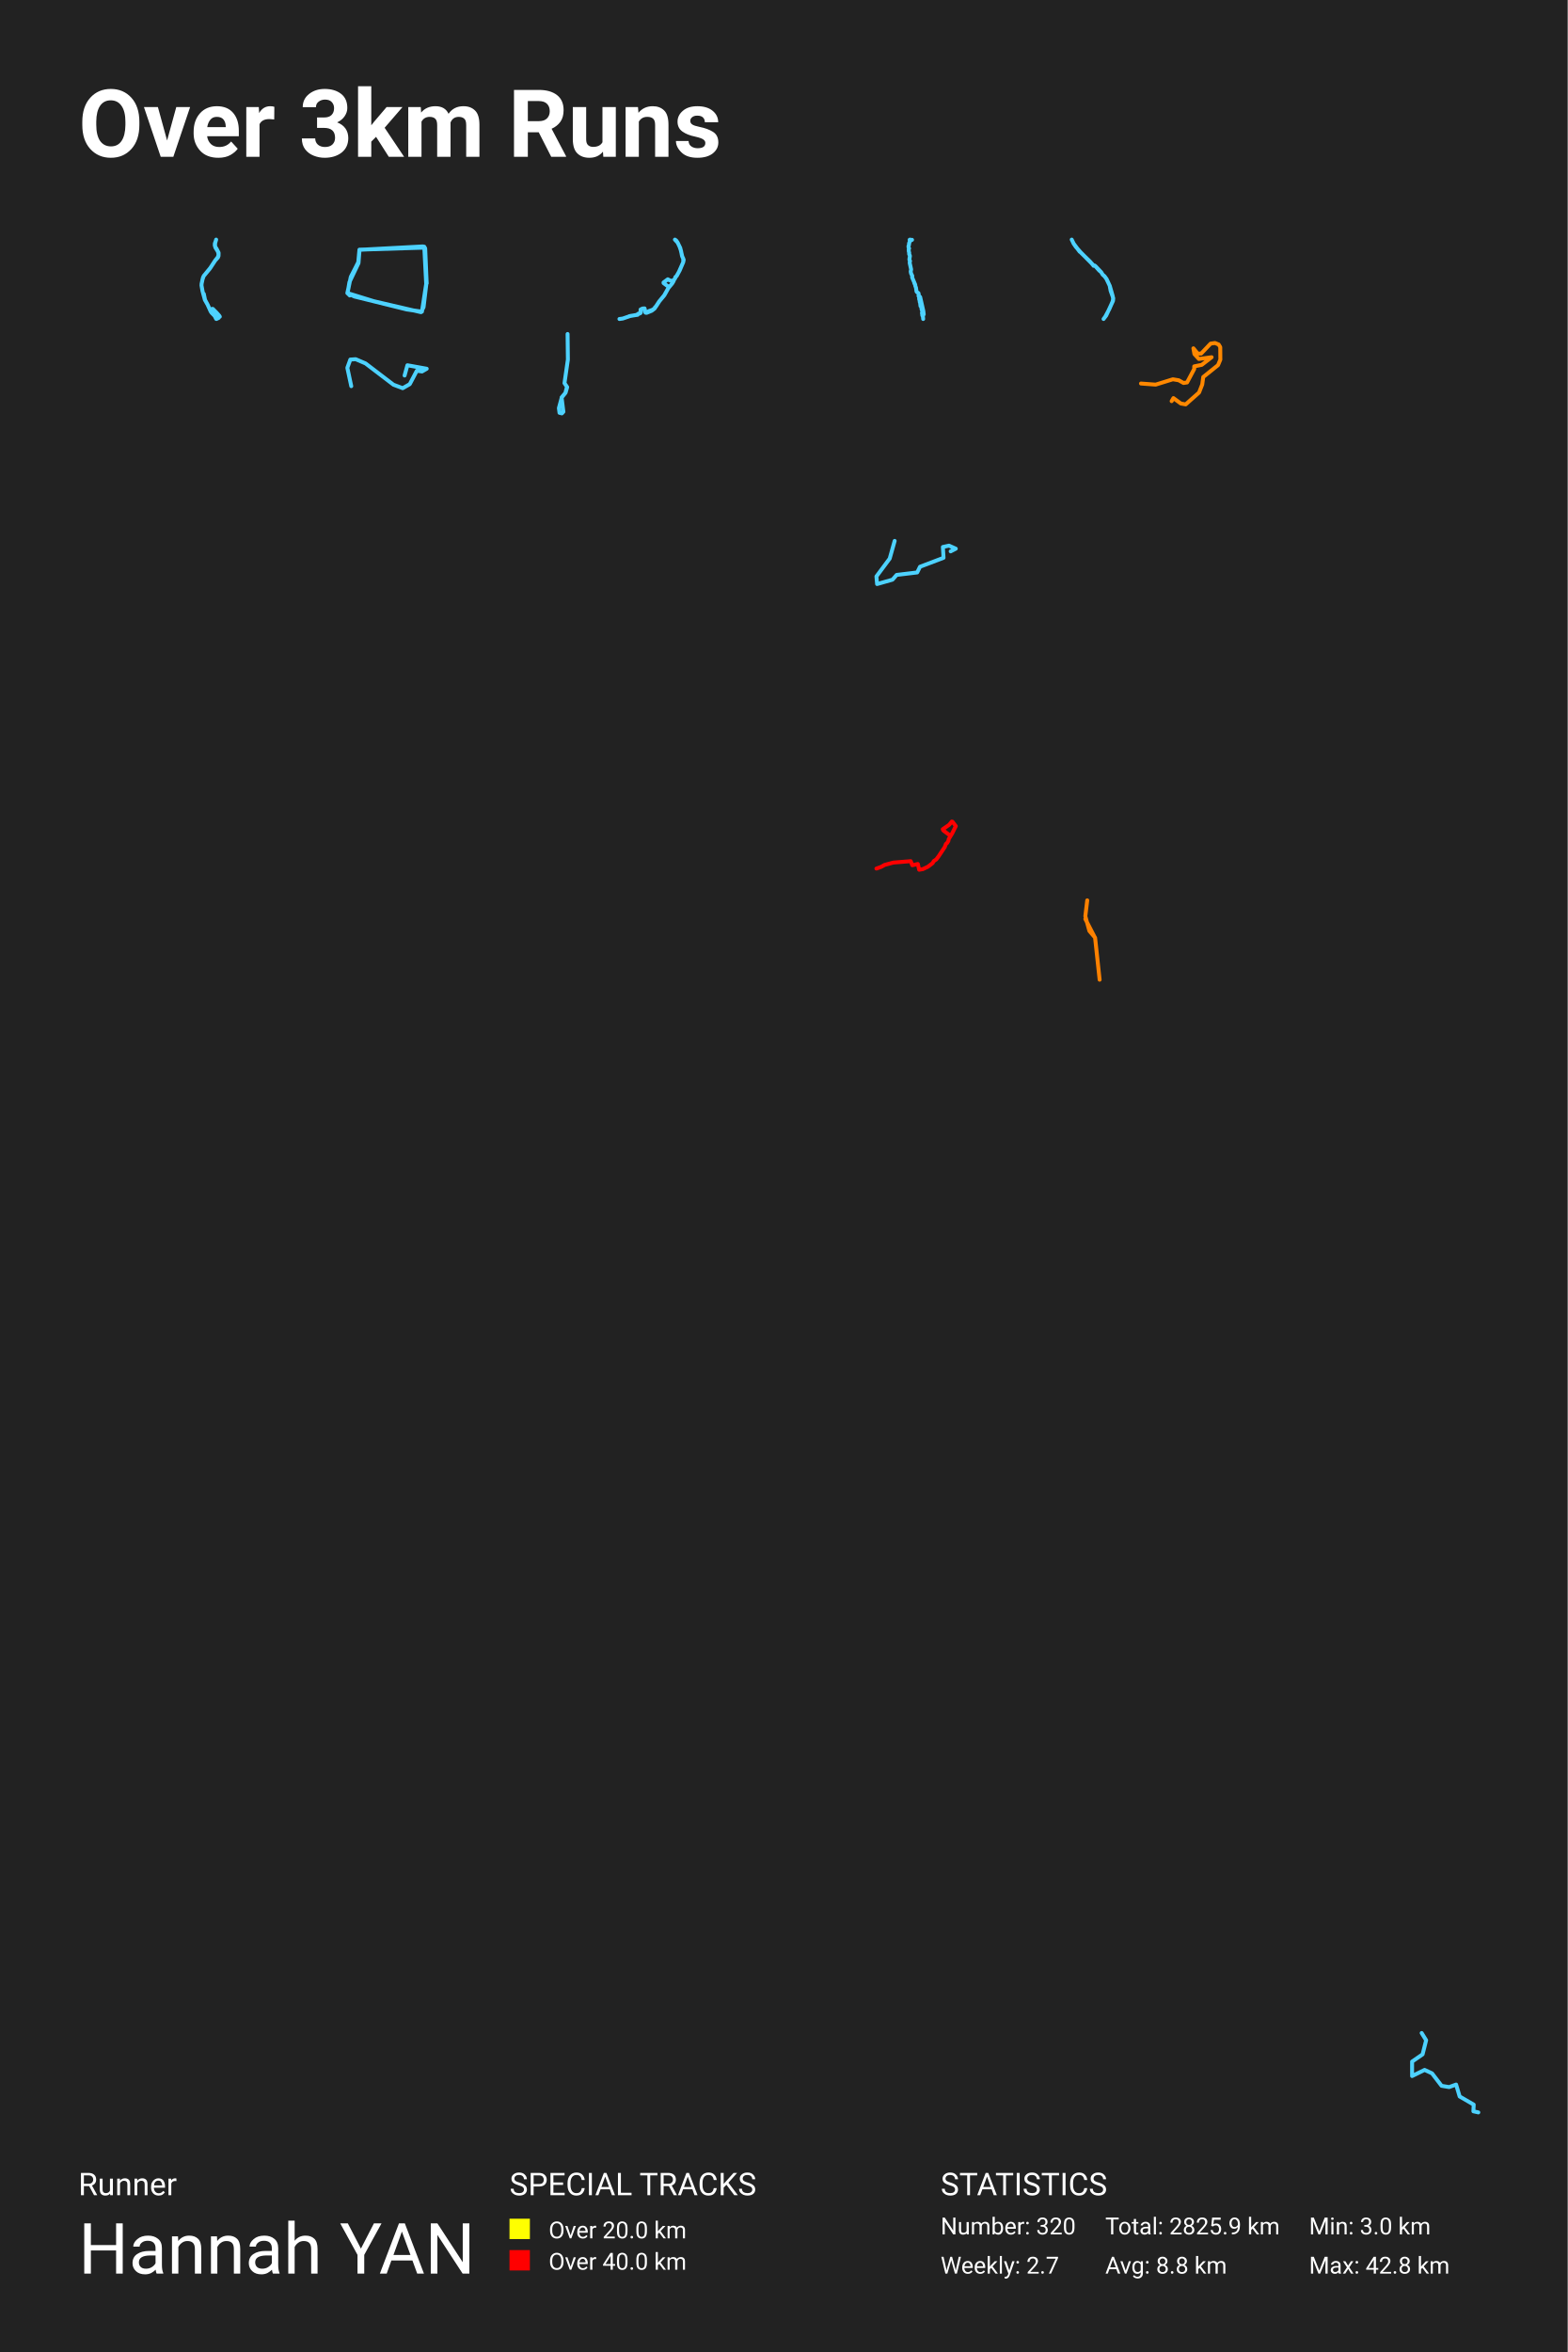
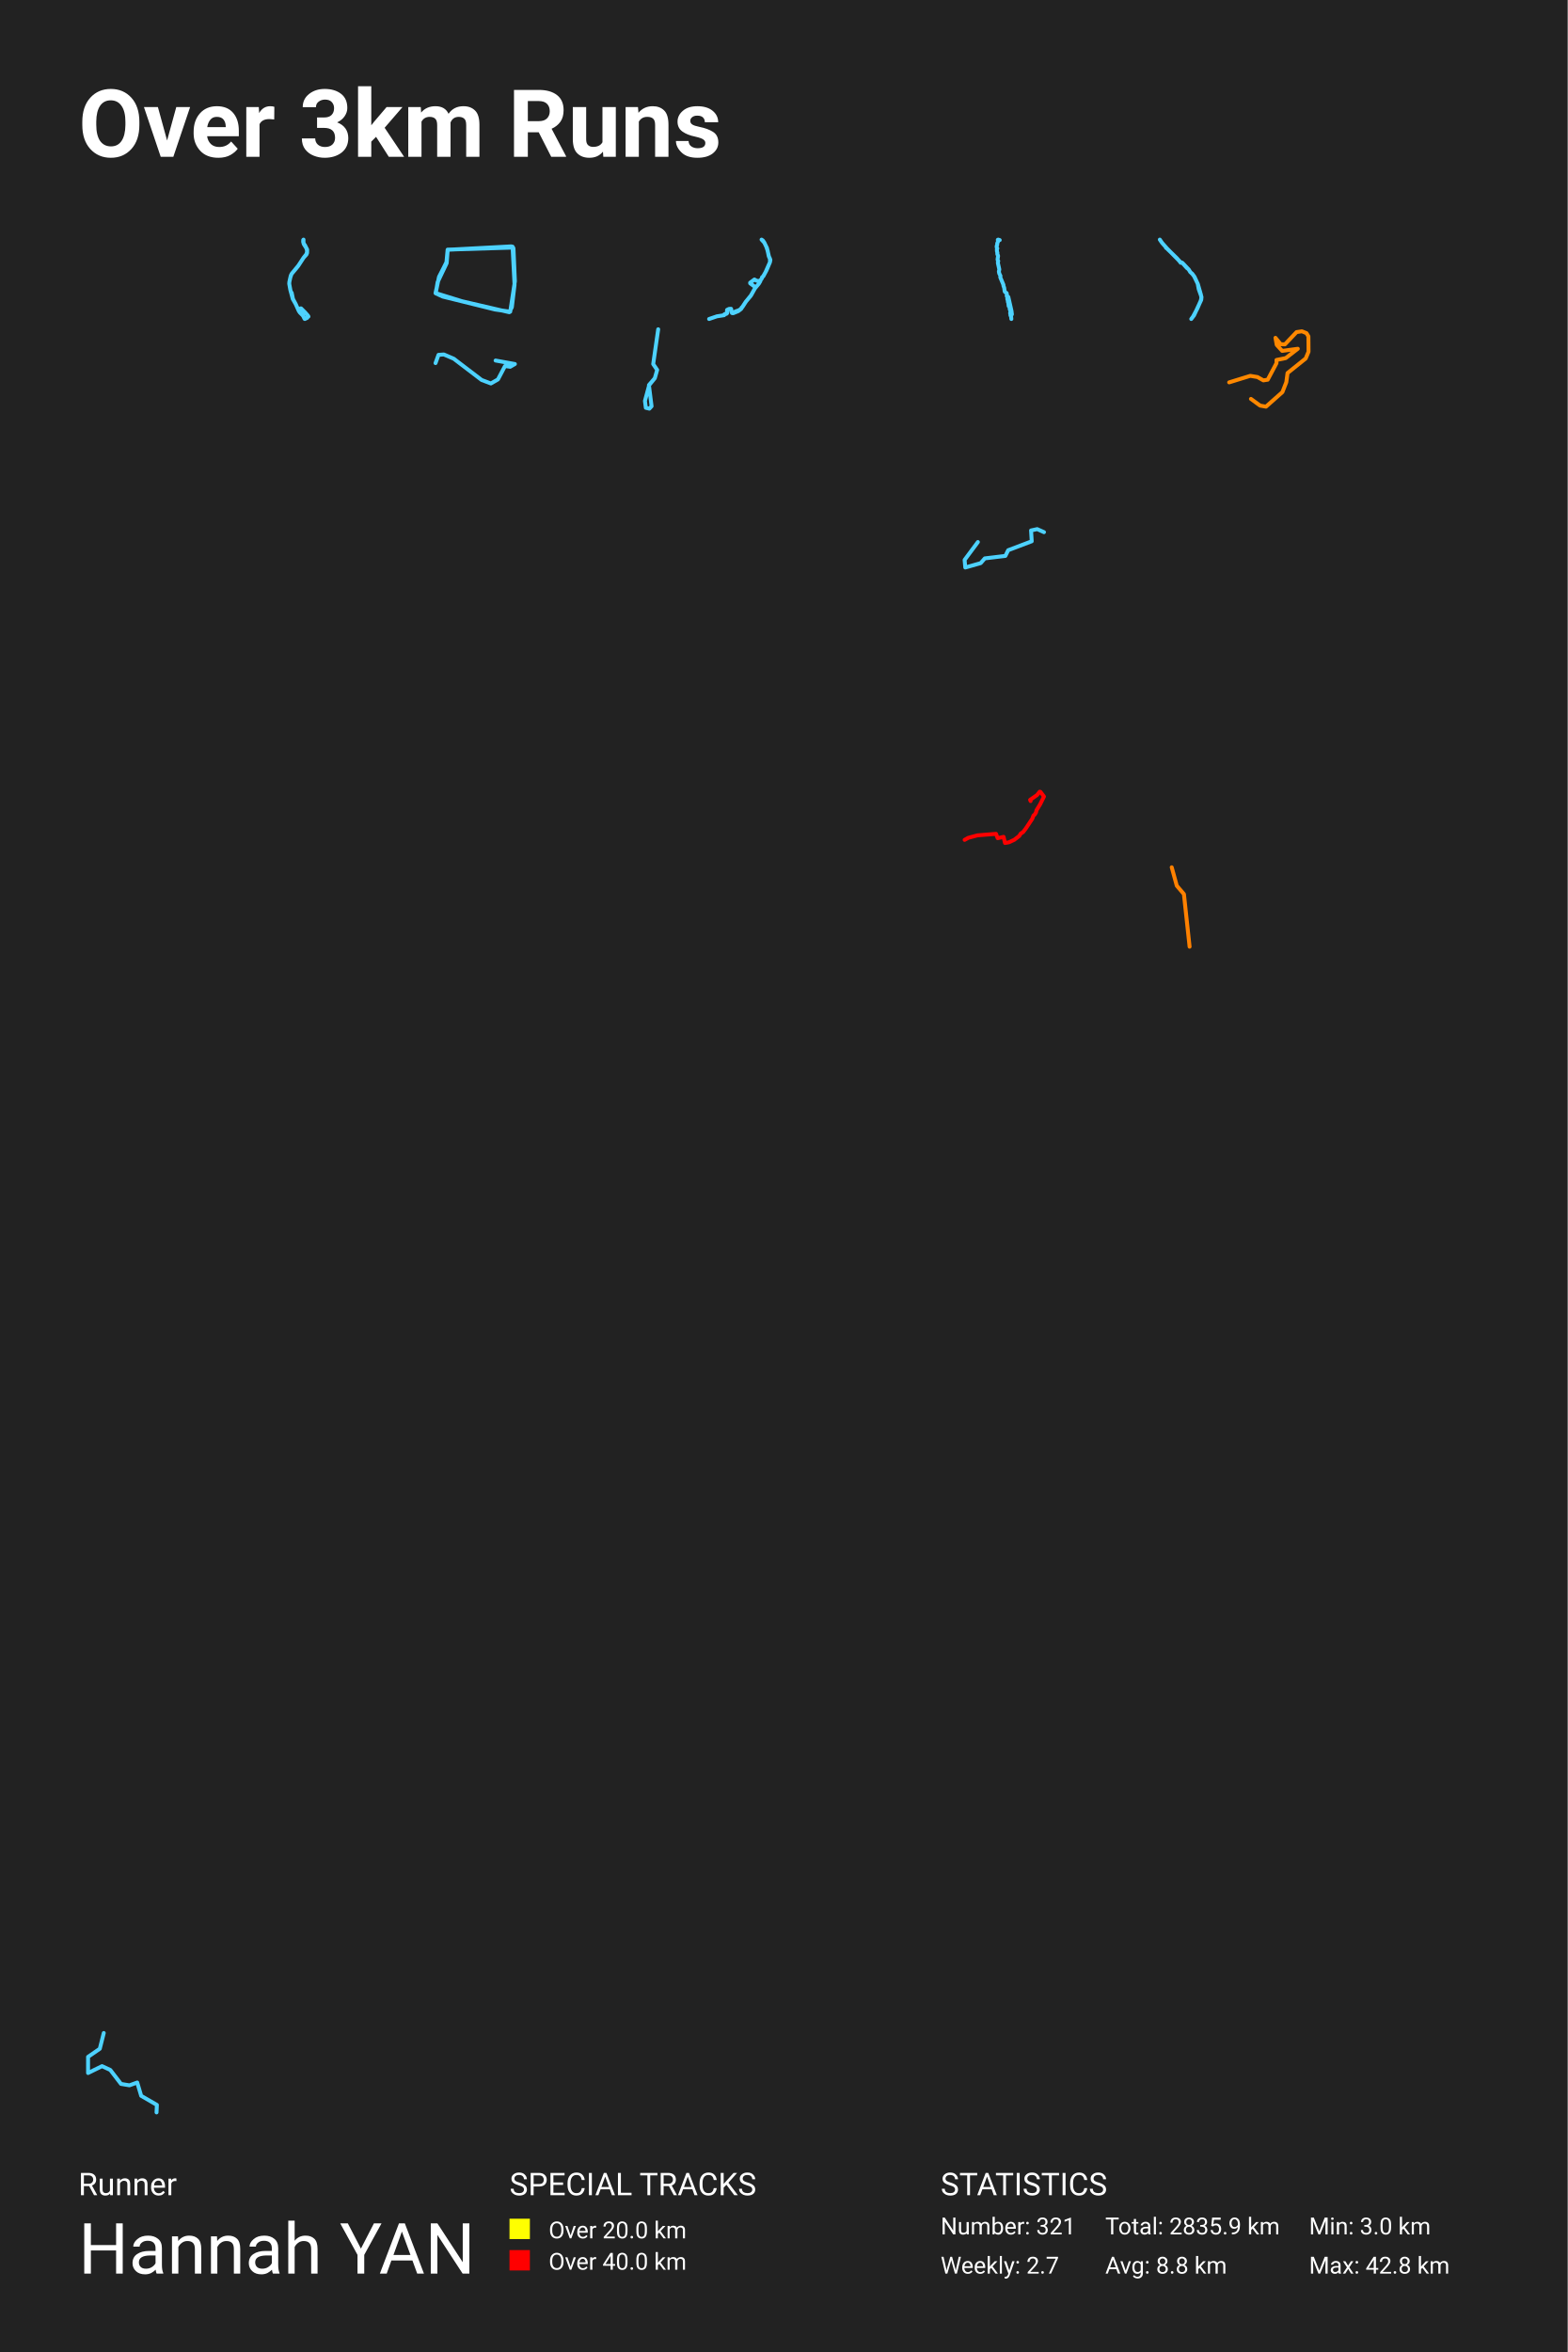
<svg xmlns="http://www.w3.org/2000/svg" baseProfile="full" height="300mm" version="1.1" viewBox="0,0,200,300" width="200mm">
  <defs />
  <rect fill="#222222" height="300" width="200" x="0" y="0" />
  <text fill="#FFFFFF" style="font-size:12px; font-family:-apple-system, BlinkMacSystemFont, 'Segoe UI', Roboto, 'Helvetica Neue', Arial, sans-serif; font-weight:bold;" x="10" y="20">Over 3km Runs</text>
  <text fill="#FFFFFF" style="font-size:4px; font-family:-apple-system, BlinkMacSystemFont, 'Segoe UI', Roboto, 'Helvetica Neue', Arial, sans-serif;" x="10" y="280">Runner</text>
  <text fill="#FFFFFF" style="font-size:9px; font-family:-apple-system, BlinkMacSystemFont, 'Segoe UI', Roboto, 'Helvetica Neue', Arial, sans-serif;" x="10" y="290">Hannah YAN</text>
  <text fill="#FFFFFF" style="font-size:4px; font-family:-apple-system, BlinkMacSystemFont, 'Segoe UI', Roboto, 'Helvetica Neue', Arial, sans-serif;" x="65" y="280">SPECIAL TRACKS</text>
  <rect fill="yellow" height="2.6" width="2.6" x="65" y="283" />
  <text fill="#FFFFFF" style="font-size:3px; font-family:-apple-system, BlinkMacSystemFont, 'Segoe UI', Roboto, 'Helvetica Neue', Arial, sans-serif;" x="70" y="285.5">Over 20.0 km</text>
  <rect fill="red" height="2.6" width="2.6" x="65" y="287" />
  <text fill="#FFFFFF" style="font-size:3px; font-family:-apple-system, BlinkMacSystemFont, 'Segoe UI', Roboto, 'Helvetica Neue', Arial, sans-serif;" x="70" y="289.5">Over 40.0 km</text>
  <text fill="#FFFFFF" style="font-size:4px; font-family:-apple-system, BlinkMacSystemFont, 'Segoe UI', Roboto, 'Helvetica Neue', Arial, sans-serif;" x="120" y="280">STATISTICS</text>
-   <text fill="#FFFFFF" style="font-size:3px; font-family:-apple-system, BlinkMacSystemFont, 'Segoe UI', Roboto, 'Helvetica Neue', Arial, sans-serif;" x="120" y="285">Number: 320</text>
+   <text fill="#FFFFFF" style="font-size:3px; font-family:-apple-system, BlinkMacSystemFont, 'Segoe UI', Roboto, 'Helvetica Neue', Arial, sans-serif;" x="120" y="285">Number: 321</text>
  <text fill="#FFFFFF" style="font-size:3px; font-family:-apple-system, BlinkMacSystemFont, 'Segoe UI', Roboto, 'Helvetica Neue', Arial, sans-serif;" x="120" y="290">Weekly: 2.7</text>
-   <text fill="#FFFFFF" style="font-size:3px; font-family:-apple-system, BlinkMacSystemFont, 'Segoe UI', Roboto, 'Helvetica Neue', Arial, sans-serif;" x="141" y="285">Total: 2825.9 km</text>
+   <text fill="#FFFFFF" style="font-size:3px; font-family:-apple-system, BlinkMacSystemFont, 'Segoe UI', Roboto, 'Helvetica Neue', Arial, sans-serif;" x="141" y="285">Total: 2835.9 km</text>
  <text fill="#FFFFFF" style="font-size:3px; font-family:-apple-system, BlinkMacSystemFont, 'Segoe UI', Roboto, 'Helvetica Neue', Arial, sans-serif;" x="141" y="290">Avg: 8.8 km</text>
  <text fill="#FFFFFF" style="font-size:3px; font-family:-apple-system, BlinkMacSystemFont, 'Segoe UI', Roboto, 'Helvetica Neue', Arial, sans-serif;" x="167" y="285">Min: 3.0 km</text>
  <text fill="#FFFFFF" style="font-size:3px; font-family:-apple-system, BlinkMacSystemFont, 'Segoe UI', Roboto, 'Helvetica Neue', Arial, sans-serif;" x="167" y="290">Max: 42.8 km</text>
-   <polyline fill="none" opacity="1" points="27.576,30.562 27.443,31.025 27.437,31.351 27.516,31.592 27.598,31.671 27.89,32.24 27.879,32.65 27.798,32.846 27.461,33.218 26.77,34.266 25.987,35.212 25.846,35.605 25.724,36.17 25.705,36.399 25.832,37.114 25.92,37.447 26.003,37.485 26.16,38.248 26.482,38.851 26.878,39.723 26.992,39.897 27.386,40.294 27.576,40.676 27.61,40.688 27.9,40.545 27.892,40.471 28.045,40.39 27.967,40.261 27.616,39.868 27.147,39.399 27.07,39.396 26.847,39.592 26.88,39.725 27.039,39.937 26.876,39.727 26.503,38.889 26.136,38.248 25.848,37.18 25.707,36.413 25.718,36.196 25.846,35.603 25.905,35.381 26.005,35.179 26.835,34.173 27.449,33.229 27.784,32.81 27.863,32.581 27.877,32.379 27.8,32.088 27.478,31.571 27.4,31.294 27.408,31.065 27.518,30.748" stroke="#4dd2ff" stroke-dasharray="none" stroke-linecap="round" stroke-linejoin="round" stroke-width="0.5" />
-   <polyline fill="none" opacity="1" points="54.438,36.145 54.2,31.586 45.854,31.846 45.706,33.441 44.742,35.365 44.327,37.41 45.232,37.826 51.888,39.473 53.83,39.751 54.423,35.868 54.245,31.69 53.963,31.43 45.869,31.863 45.75,33.372 44.772,35.278 44.312,37.376 47.678,38.416 53.711,39.82 54.037,39.179 54.378,36.336 54.126,31.465 45.869,31.863 45.736,33.562 44.579,35.989 44.342,37.393 44.624,37.688" stroke="#4dd2ff" stroke-dasharray="none" stroke-linecap="round" stroke-linejoin="round" stroke-width="0.5" />
-   <polyline fill="none" opacity="1" points="80.277,40.33 81.366,40.136 81.377,40.043 81.658,39.975 81.73,39.901 81.769,39.795 81.719,39.485 82.008,39.363 82.234,39.34 82.342,39.875 82.48,39.908 83.144,39.637 83.5,39.366 84.104,38.441 84.716,37.709 85.262,36.742 85.231,36.533 84.658,36.111 84.65,36.03 85.198,35.624 85.402,35.743 85.791,35.869 85.885,35.737 85.998,35.679 86.13,35.501 86.163,35.34 86.309,35.211 86.607,34.692 87.167,33.429 87.225,33.132 87.004,32.623 86.877,31.971 86.698,31.459 86.458,30.953 86.103,30.562 86.262,30.669 86.425,30.895 86.786,31.63 87.056,32.781 87.158,32.942 87.172,33.416 86.723,34.47 86.326,35.208 86.158,35.363 86.149,35.469 85.97,35.708 85.943,35.843 85.752,36.162 85.264,36.749 84.782,37.613 84.12,38.425 83.682,39.105 83.566,39.189 83.525,39.324 83.199,39.534 82.797,39.672 82.45,39.866 82.325,39.824 82.221,39.337 81.973,39.353 81.724,39.476 81.713,39.891 81.653,39.959 81.451,40.001 81.349,40.152 80.437,40.294 79.444,40.633 79.025,40.688" stroke="#4dd2ff" stroke-dasharray="none" stroke-linecap="round" stroke-linejoin="round" stroke-width="0.5" />
-   <polyline fill="none" opacity="1" points="116.355,30.589 116.292,30.622 116.1,30.562 116.047,30.584 116.08,30.802 115.964,31.058 115.978,31.214 115.905,31.371 115.905,31.541 115.982,31.684 115.926,31.802 115.946,32.094 115.999,32.245 115.978,32.397 116.086,32.627 116.017,33.089 116.047,33.217 116.1,33.286 116.057,33.466 116.065,33.582 116.24,34.371 116.183,34.632 116.23,34.873 116.388,35.203 116.357,35.359 116.771,36.342 116.758,36.428 116.854,36.684 116.929,37.186 116.994,37.266 117.168,37.38 117.218,37.655 117.178,37.731 117.358,37.845 117.35,37.904 117.255,37.989 117.267,38.162 117.328,38.347 117.336,38.513 117.383,38.607 117.433,39.043 117.535,39.138 117.569,39.43 117.672,39.749 117.618,39.934 117.666,40.045 117.65,40.166 117.685,40.29 117.737,40.335 117.776,40.688 117.733,40.285 117.845,40.088 117.796,39.671 117.391,37.885 117.176,37.738 117.216,37.653 117.182,37.416 116.965,37.24 116.923,37.172 116.86,36.702 116.758,36.432 116.767,36.347 116.649,36.122" stroke="#4dd2ff" stroke-dasharray="none" stroke-linecap="round" stroke-linejoin="round" stroke-width="0.5" />
-   <polyline fill="none" opacity="1" points="136.725,30.562 136.993,31.106 137.268,31.505 137.976,32.303 139.069,33.366 139.523,33.898 139.628,33.858 139.748,33.939 140.506,34.744 140.664,35.014 140.932,35.265 141.147,35.557 141.583,36.462 141.962,37.784 142.009,38.157 141.937,38.471 141.52,39.428 141.011,40.385 140.787,40.688 141.125,40.244 141.991,38.379 142.025,38.032 141.69,37.09 141.567,36.436 141.176,35.59 140.907,35.225 140.695,35.047 140.455,34.678 140.256,34.526 139.71,33.917 139.625,33.876 139.514,33.906 139.359,33.684 137.893,32.206 137.739,32.099 136.946,31.035" stroke="#4dd2ff" stroke-dasharray="none" stroke-linecap="round" stroke-linejoin="round" stroke-width="0.5" />
-   <polyline fill="none" opacity="1" points="44.813,49.256 44.312,46.915 44.693,45.862 45.373,45.815 46.634,46.354 50.195,49.069 51.376,49.514 52.276,48.999 53.177,47.29 53.837,47.384 54.438,47.033 51.976,46.588 51.616,47.899" stroke="#4dd2ff" stroke-dasharray="none" stroke-linecap="round" stroke-linejoin="round" stroke-width="0.5" />
-   <polyline fill="none" opacity="1" points="72.41,42.602 72.449,45.863 72.015,48.871 72.359,49.377 72.155,50.092 71.671,50.687 71.301,52.057 71.378,52.653 71.684,52.727 71.875,52.519 71.646,50.687 72.13,50.121 72.321,49.377" stroke="#4dd2ff" stroke-dasharray="none" stroke-linecap="round" stroke-linejoin="round" stroke-width="0.5" />
-   <polyline fill="none" opacity="1" points="149.475,51.165 149.7,50.777 150.649,51.47 151.265,51.581 152.972,50.07 153.376,49.044 153.506,48.087 155.391,46.576 155.688,45.869 155.676,44.275 155.474,43.942 155,43.748 154.443,43.831 153.233,45.106 152.795,45.093 152.249,44.427 152.38,45.162 152.949,45.786 154.573,45.564 153.316,46.535 152.356,46.729 152.356,47.061 151.443,48.781 150.993,48.85 150.376,48.503 149.629,48.379 147.436,49.058 145.562,48.919" stroke="#ff8800" stroke-dasharray="none" stroke-linecap="round" stroke-linejoin="round" stroke-width="0.5" />
-   <polyline fill="none" opacity="1" points="121.282,70.325 121.938,69.986 121.071,69.598 120.289,69.768 120.373,71.15 117.372,72.289 117.012,73.016 114.391,73.331 113.863,73.937 111.897,74.495 111.812,73.525 113.504,71.247 114.138,68.992" stroke="#4dd2ff" stroke-dasharray="none" stroke-linecap="round" stroke-linejoin="round" stroke-width="0.5" />
-   <polyline fill="none" opacity="1" points="121.053,106.456 120.333,105.915 120.274,105.77 121.097,105.199 121.427,104.787 121.515,104.812 121.938,105.37 121.471,106.31 121.038,107.019 120.987,107.268 120.821,107.538 120.682,107.637 120.528,108.044 119.753,109.212 119.441,109.624 119.14,109.821 118.979,110.092 118.376,110.555 117.734,110.856 117.264,110.937 117.092,110.203 116.387,110.362 116.185,109.843 113.967,110.023 112.862,110.319 112.422,110.564 111.812,110.787" stroke="red" stroke-dasharray="none" stroke-linecap="round" stroke-linejoin="round" stroke-width="0.5" />
-   <polyline fill="none" opacity="1" points="138.463,117.219 139.709,119.635 140.287,124.964 139.709,119.599 138.98,118.747 138.463,116.864 138.706,114.839" stroke="#ff8100" stroke-dasharray="none" stroke-linecap="round" stroke-linejoin="round" stroke-width="0.5" />
-   <polyline fill="none" opacity="1" points="181.371,259.312 181.942,260.235 181.489,262.034 180.15,262.957 180.15,264.802 181.745,264.018 182.691,264.456 183.912,266.047 184.877,266.209 185.764,265.886 186.217,267.408 188.009,268.446 187.97,269.299 188.6,269.438" stroke="#4dd2ff" stroke-dasharray="none" stroke-linecap="round" stroke-linejoin="round" stroke-width="0.5" />
+   <polyline fill="none" opacity="1" points="38.72,30.562 38.714,30.905 38.797,31.157 38.883,31.239 39.188,31.836 39.177,32.266 39.092,32.47 38.739,32.86 38.015,33.959 37.194,34.95 37.047,35.362 36.919,35.954 36.899,36.194 37.032,36.943 37.124,37.292 37.211,37.332 37.376,38.131 37.714,38.763 38.128,39.676 38.248,39.859 38.66,40.276 38.859,40.675 38.895,40.688 39.199,40.538 39.19,40.46 39.351,40.375 39.269,40.241 38.902,39.829 38.41,39.337 38.329,39.334 38.096,39.539 38.13,39.679 38.297,39.901 38.126,39.681 37.735,38.803 37.35,38.131 37.049,37.013 36.902,36.209 36.912,35.981 37.047,35.36 37.109,35.127 37.214,34.915 38.083,33.861 38.727,32.873 39.077,32.433 39.16,32.193 39.175,31.981 39.094,31.676 38.756,31.134 38.675,30.845 38.684,30.605" stroke="#4dd2ff" stroke-dasharray="none" stroke-linecap="round" stroke-linejoin="round" stroke-width="0.5" />
+   <polyline fill="none" opacity="1" points="65.465,31.58 57.106,31.841 56.958,33.438 55.993,35.365 55.577,37.413 56.483,37.83 63.149,39.479 65.094,39.757 65.688,35.868 65.509,31.684 65.227,31.424 57.121,31.858 57.003,33.368 56.023,35.278 55.562,37.378 58.933,38.42 64.975,39.826 65.302,39.184 65.643,36.337 65.391,31.459 57.121,31.858 56.988,33.559 55.83,35.99 55.592,37.396" stroke="#4dd2ff" stroke-dasharray="none" stroke-linecap="round" stroke-linejoin="round" stroke-width="0.5" />
+   <polyline fill="none" opacity="1" points="92.396,40.188 92.407,40.094 92.69,40.026 92.762,39.952 92.801,39.845 92.751,39.534 93.042,39.411 93.269,39.388 93.377,39.926 93.516,39.958 94.184,39.686 94.541,39.414 95.148,38.484 95.764,37.748 96.313,36.776 96.282,36.565 95.706,36.141 95.697,36.06 96.249,35.651 96.454,35.771 96.845,35.898 96.939,35.765 97.053,35.706 97.186,35.528 97.219,35.366 97.366,35.236 97.665,34.715 98.228,33.444 98.286,33.146 98.065,32.634 97.937,31.979 97.757,31.464 97.516,30.955 97.158,30.562 97.319,30.669 97.482,30.896 97.846,31.635 98.117,32.793 98.22,32.955 98.234,33.431 97.782,34.491 97.383,35.233 97.214,35.389 97.205,35.496 97.025,35.736 96.997,35.872 96.806,36.193 96.315,36.782 95.83,37.651 95.165,38.468 94.724,39.151 94.608,39.236 94.566,39.372 94.239,39.582 93.834,39.722 93.485,39.916 93.36,39.874 93.255,39.385 93.006,39.401 92.756,39.524 92.745,39.942 92.684,40.01 92.482,40.052 92.379,40.205 91.462,40.347 90.464,40.688" stroke="#4dd2ff" stroke-dasharray="none" stroke-linecap="round" stroke-linejoin="round" stroke-width="0.5" />
+   <polyline fill="none" opacity="1" points="127.542,30.622 127.35,30.562 127.297,30.584 127.33,30.802 127.214,31.058 127.228,31.214 127.155,31.371 127.155,31.541 127.232,31.684 127.176,31.802 127.196,32.094 127.249,32.245 127.228,32.397 127.336,32.627 127.267,33.089 127.297,33.217 127.35,33.286 127.307,33.466 127.315,33.582 127.49,34.371 127.433,34.632 127.48,34.873 127.638,35.203 127.607,35.359 128.021,36.342 128.008,36.428 128.104,36.684 128.179,37.186 128.244,37.266 128.418,37.38 128.468,37.655 128.428,37.731 128.608,37.845 128.6,37.904 128.505,37.989 128.517,38.162 128.578,38.347 128.586,38.513 128.633,38.607 128.683,39.043 128.785,39.138 128.819,39.43 128.922,39.749 128.868,39.934 128.916,40.045 128.9,40.166 128.935,40.29 128.987,40.335 129.026,40.688 128.983,40.285 129.095,40.088 129.046,39.671 128.641,37.885 128.426,37.738 128.466,37.653 128.432,37.416 128.215,37.24 128.173,37.172 128.11,36.702 128.008,36.432 128.017,36.347" stroke="#4dd2ff" stroke-dasharray="none" stroke-linecap="round" stroke-linejoin="round" stroke-width="0.5" />
+   <polyline fill="none" opacity="1" points="147.966,30.562 148.257,30.984 149.004,31.827 150.159,32.952 150.64,33.514 150.75,33.471 150.877,33.557 151.678,34.408 151.845,34.692 152.129,34.958 152.356,35.266 152.816,36.223 153.217,37.62 153.267,38.014 153.19,38.346 152.75,39.357 152.212,40.367 151.975,40.688 152.332,40.219 153.247,38.248 153.284,37.881 152.93,36.886 152.8,36.195 152.386,35.301 152.102,34.915 151.878,34.728 151.625,34.337 151.414,34.177 150.837,33.533 150.747,33.49 150.63,33.521 150.466,33.287 148.918,31.726 148.754,31.613" stroke="#4dd2ff" stroke-dasharray="none" stroke-linecap="round" stroke-linejoin="round" stroke-width="0.5" />
+   <polyline fill="none" opacity="1" points="55.562,46.314 55.943,45.26 56.623,45.213 57.884,45.752 61.445,48.467 62.626,48.912 63.526,48.397 64.427,46.688 65.087,46.782 65.688,46.431 63.226,45.986" stroke="#4dd2ff" stroke-dasharray="none" stroke-linecap="round" stroke-linejoin="round" stroke-width="0.5" />
+   <polyline fill="none" opacity="1" points="83.971,42.0 83.332,46.437 83.839,47.183 83.539,48.238 82.824,49.116 82.279,51.137 82.392,52.015 82.843,52.125 83.125,51.818 82.787,49.116 83.501,48.282" stroke="#4dd2ff" stroke-dasharray="none" stroke-linecap="round" stroke-linejoin="round" stroke-width="0.5" />
+   <polyline fill="none" opacity="1" points="159.591,50.882 160.755,51.732 161.511,51.869 163.606,50.014 164.101,48.755 164.261,47.581 166.574,45.727 166.938,44.859 166.923,42.903 166.676,42.495 166.094,42.256 165.41,42.359 163.926,43.924 163.388,43.907 162.719,43.09 162.879,43.992 163.577,44.757 165.57,44.485 164.028,45.676 162.85,45.914 162.85,46.323 161.73,48.432 161.177,48.517 160.42,48.092 159.504,47.939 156.812,48.772" stroke="#ff8800" stroke-dasharray="none" stroke-linecap="round" stroke-linejoin="round" stroke-width="0.5" />
+   <polyline fill="none" opacity="1" points="133.188,67.877 132.321,67.489 131.539,67.659 131.623,69.041 128.622,70.18 128.262,70.907 125.641,71.222 125.113,71.828 123.147,72.386 123.062,71.416 124.754,69.138" stroke="#4dd2ff" stroke-dasharray="none" stroke-linecap="round" stroke-linejoin="round" stroke-width="0.5" />
+   <polyline fill="none" opacity="1" points="131.48,102.179 131.418,102.024 132.293,101.416 132.645,100.978 132.738,101.005 133.188,101.599 132.691,102.599 132.23,103.353 132.176,103.618 132.0,103.905 131.852,104.01 131.688,104.444 130.863,105.686 130.531,106.125 130.211,106.335 130.039,106.623 129.398,107.116 128.715,107.435 128.215,107.522 128.031,106.741 127.281,106.91 127.066,106.358 124.707,106.549 123.531,106.865 123.062,107.125" stroke="red" stroke-dasharray="none" stroke-linecap="round" stroke-linejoin="round" stroke-width="0.5" />
+   <polyline fill="none" opacity="1" points="151.043,114.089 151.765,120.75 151.043,114.044 150.131,112.979 149.485,110.625" stroke="#ff8100" stroke-dasharray="none" stroke-linecap="round" stroke-linejoin="round" stroke-width="0.5" />
+   <polyline fill="none" opacity="1" points="13.238,259.312 12.732,261.322 11.235,262.353 11.235,264.414 13.018,263.538 14.074,264.027 15.438,265.805 16.516,265.985 17.506,265.625 18.012,267.325 20.015,268.484 19.971,269.438" stroke="#4dd2ff" stroke-dasharray="none" stroke-linecap="round" stroke-linejoin="round" stroke-width="0.5" />
</svg>
